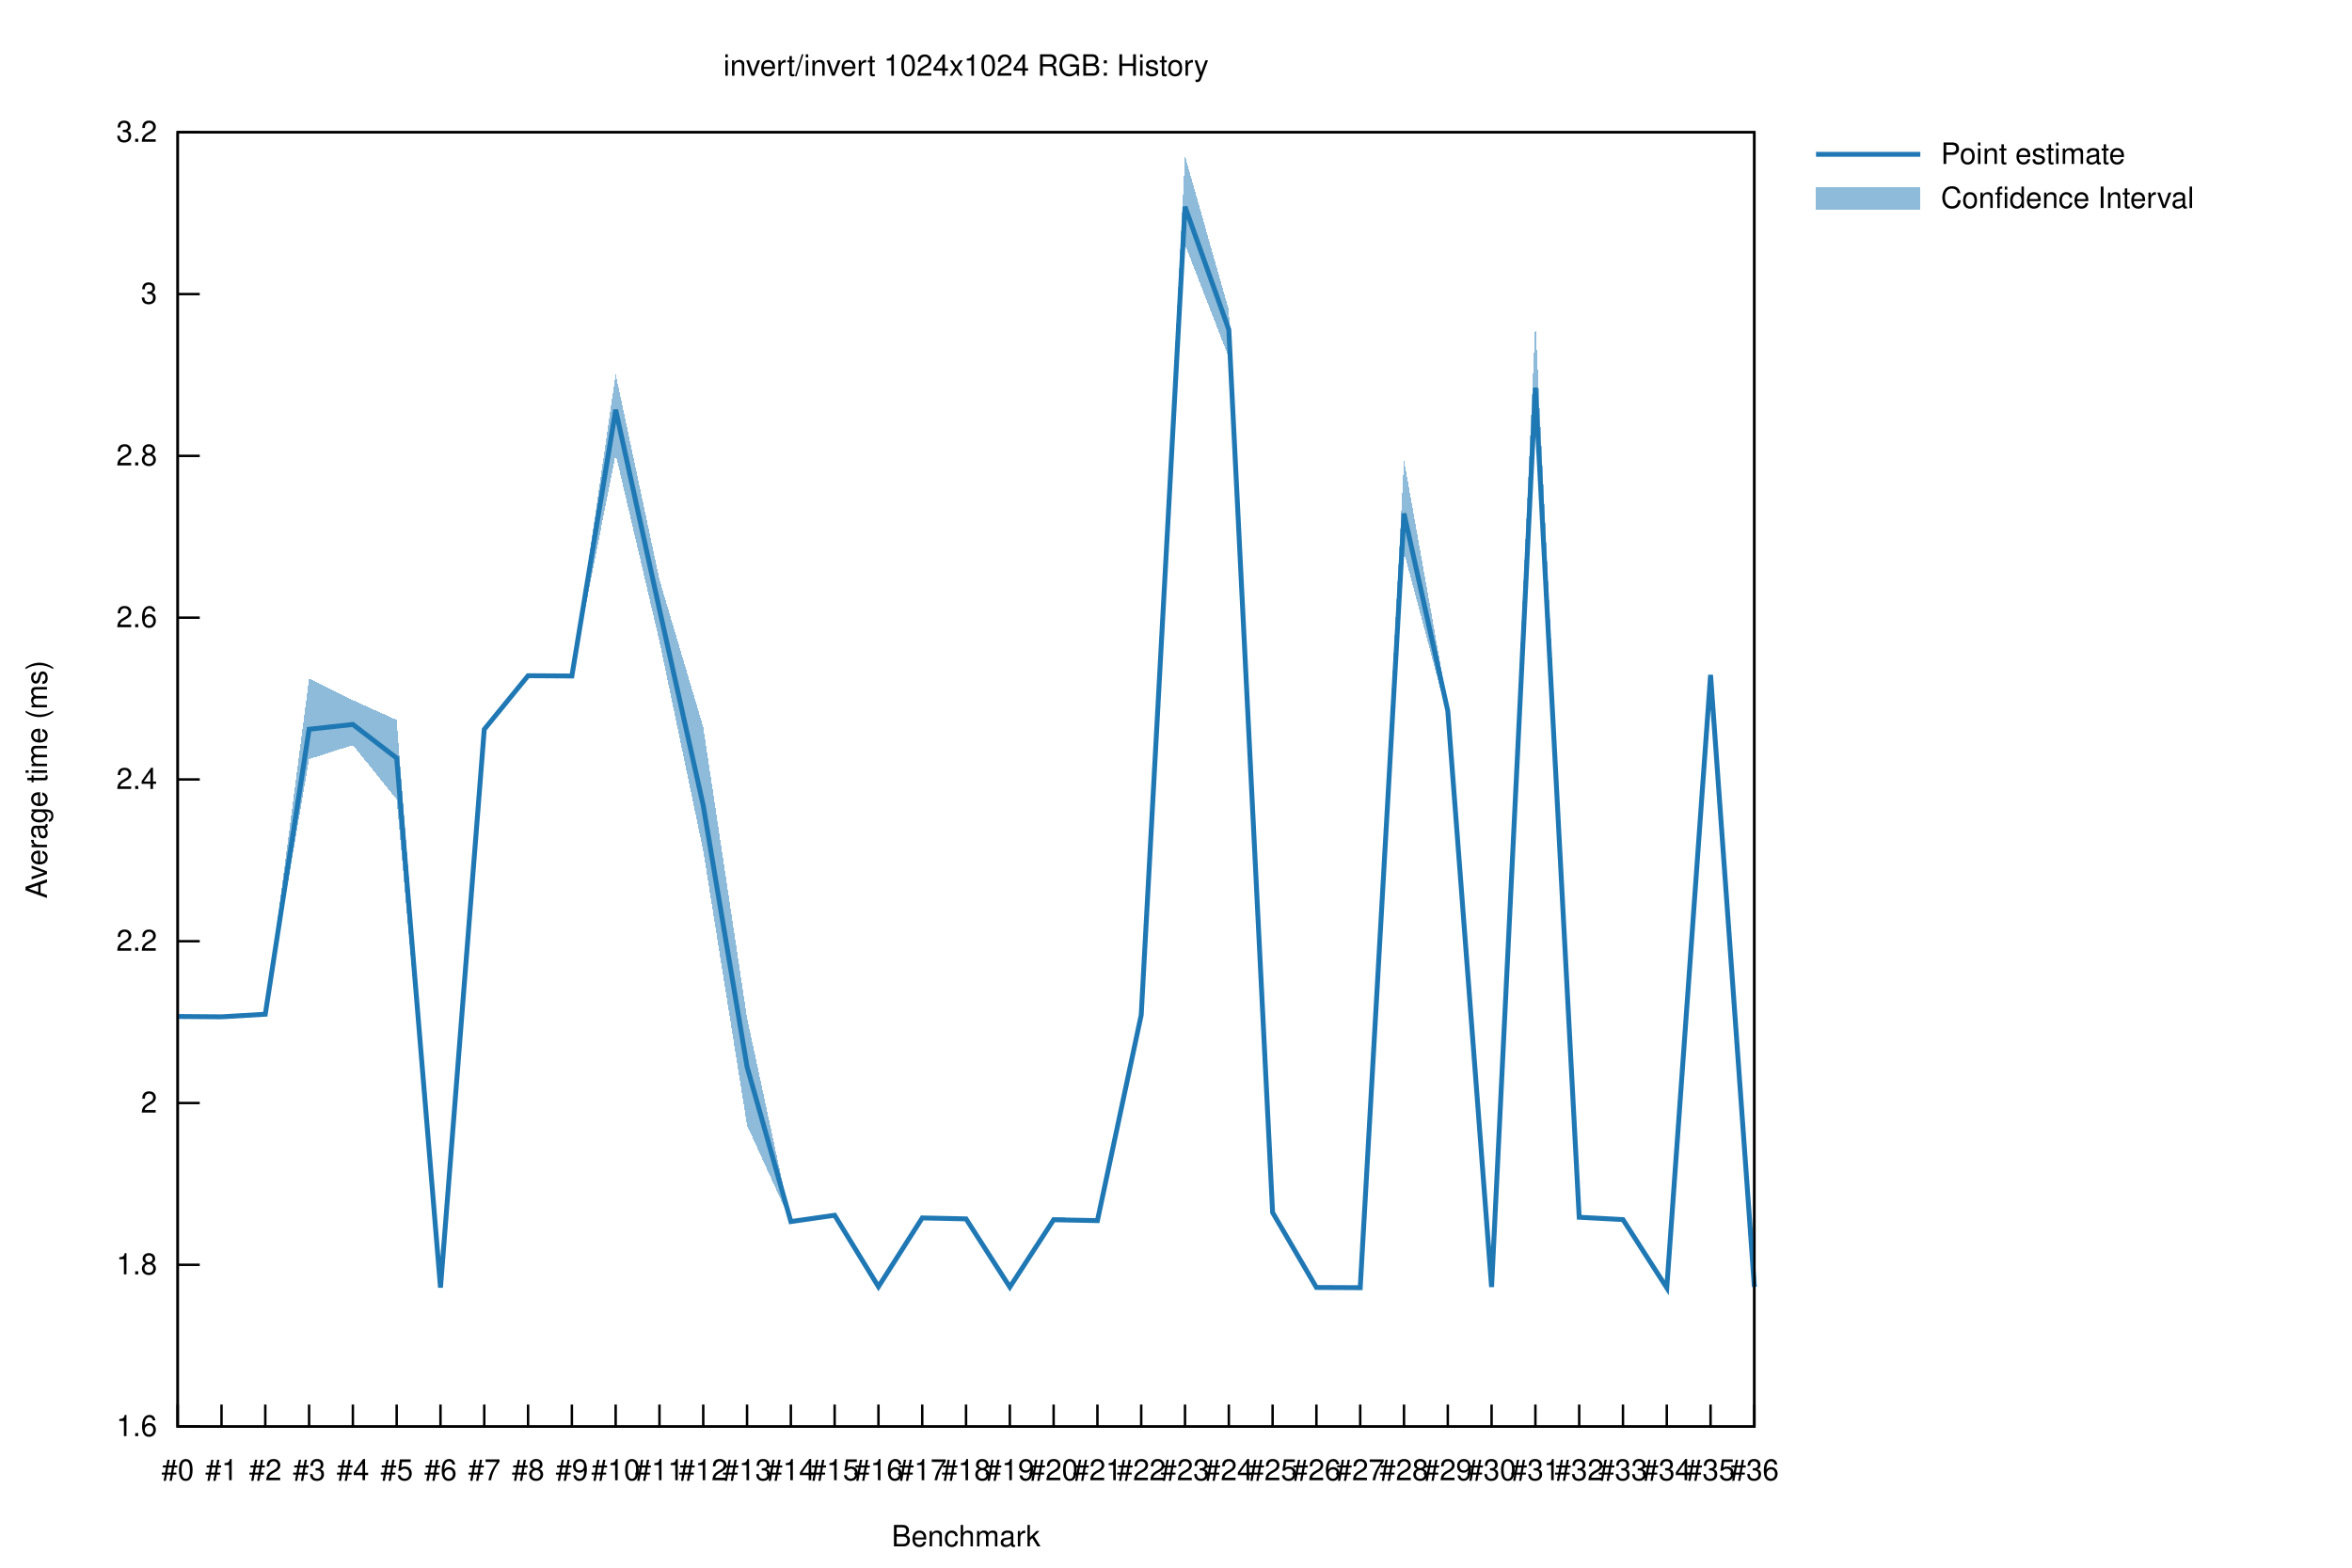
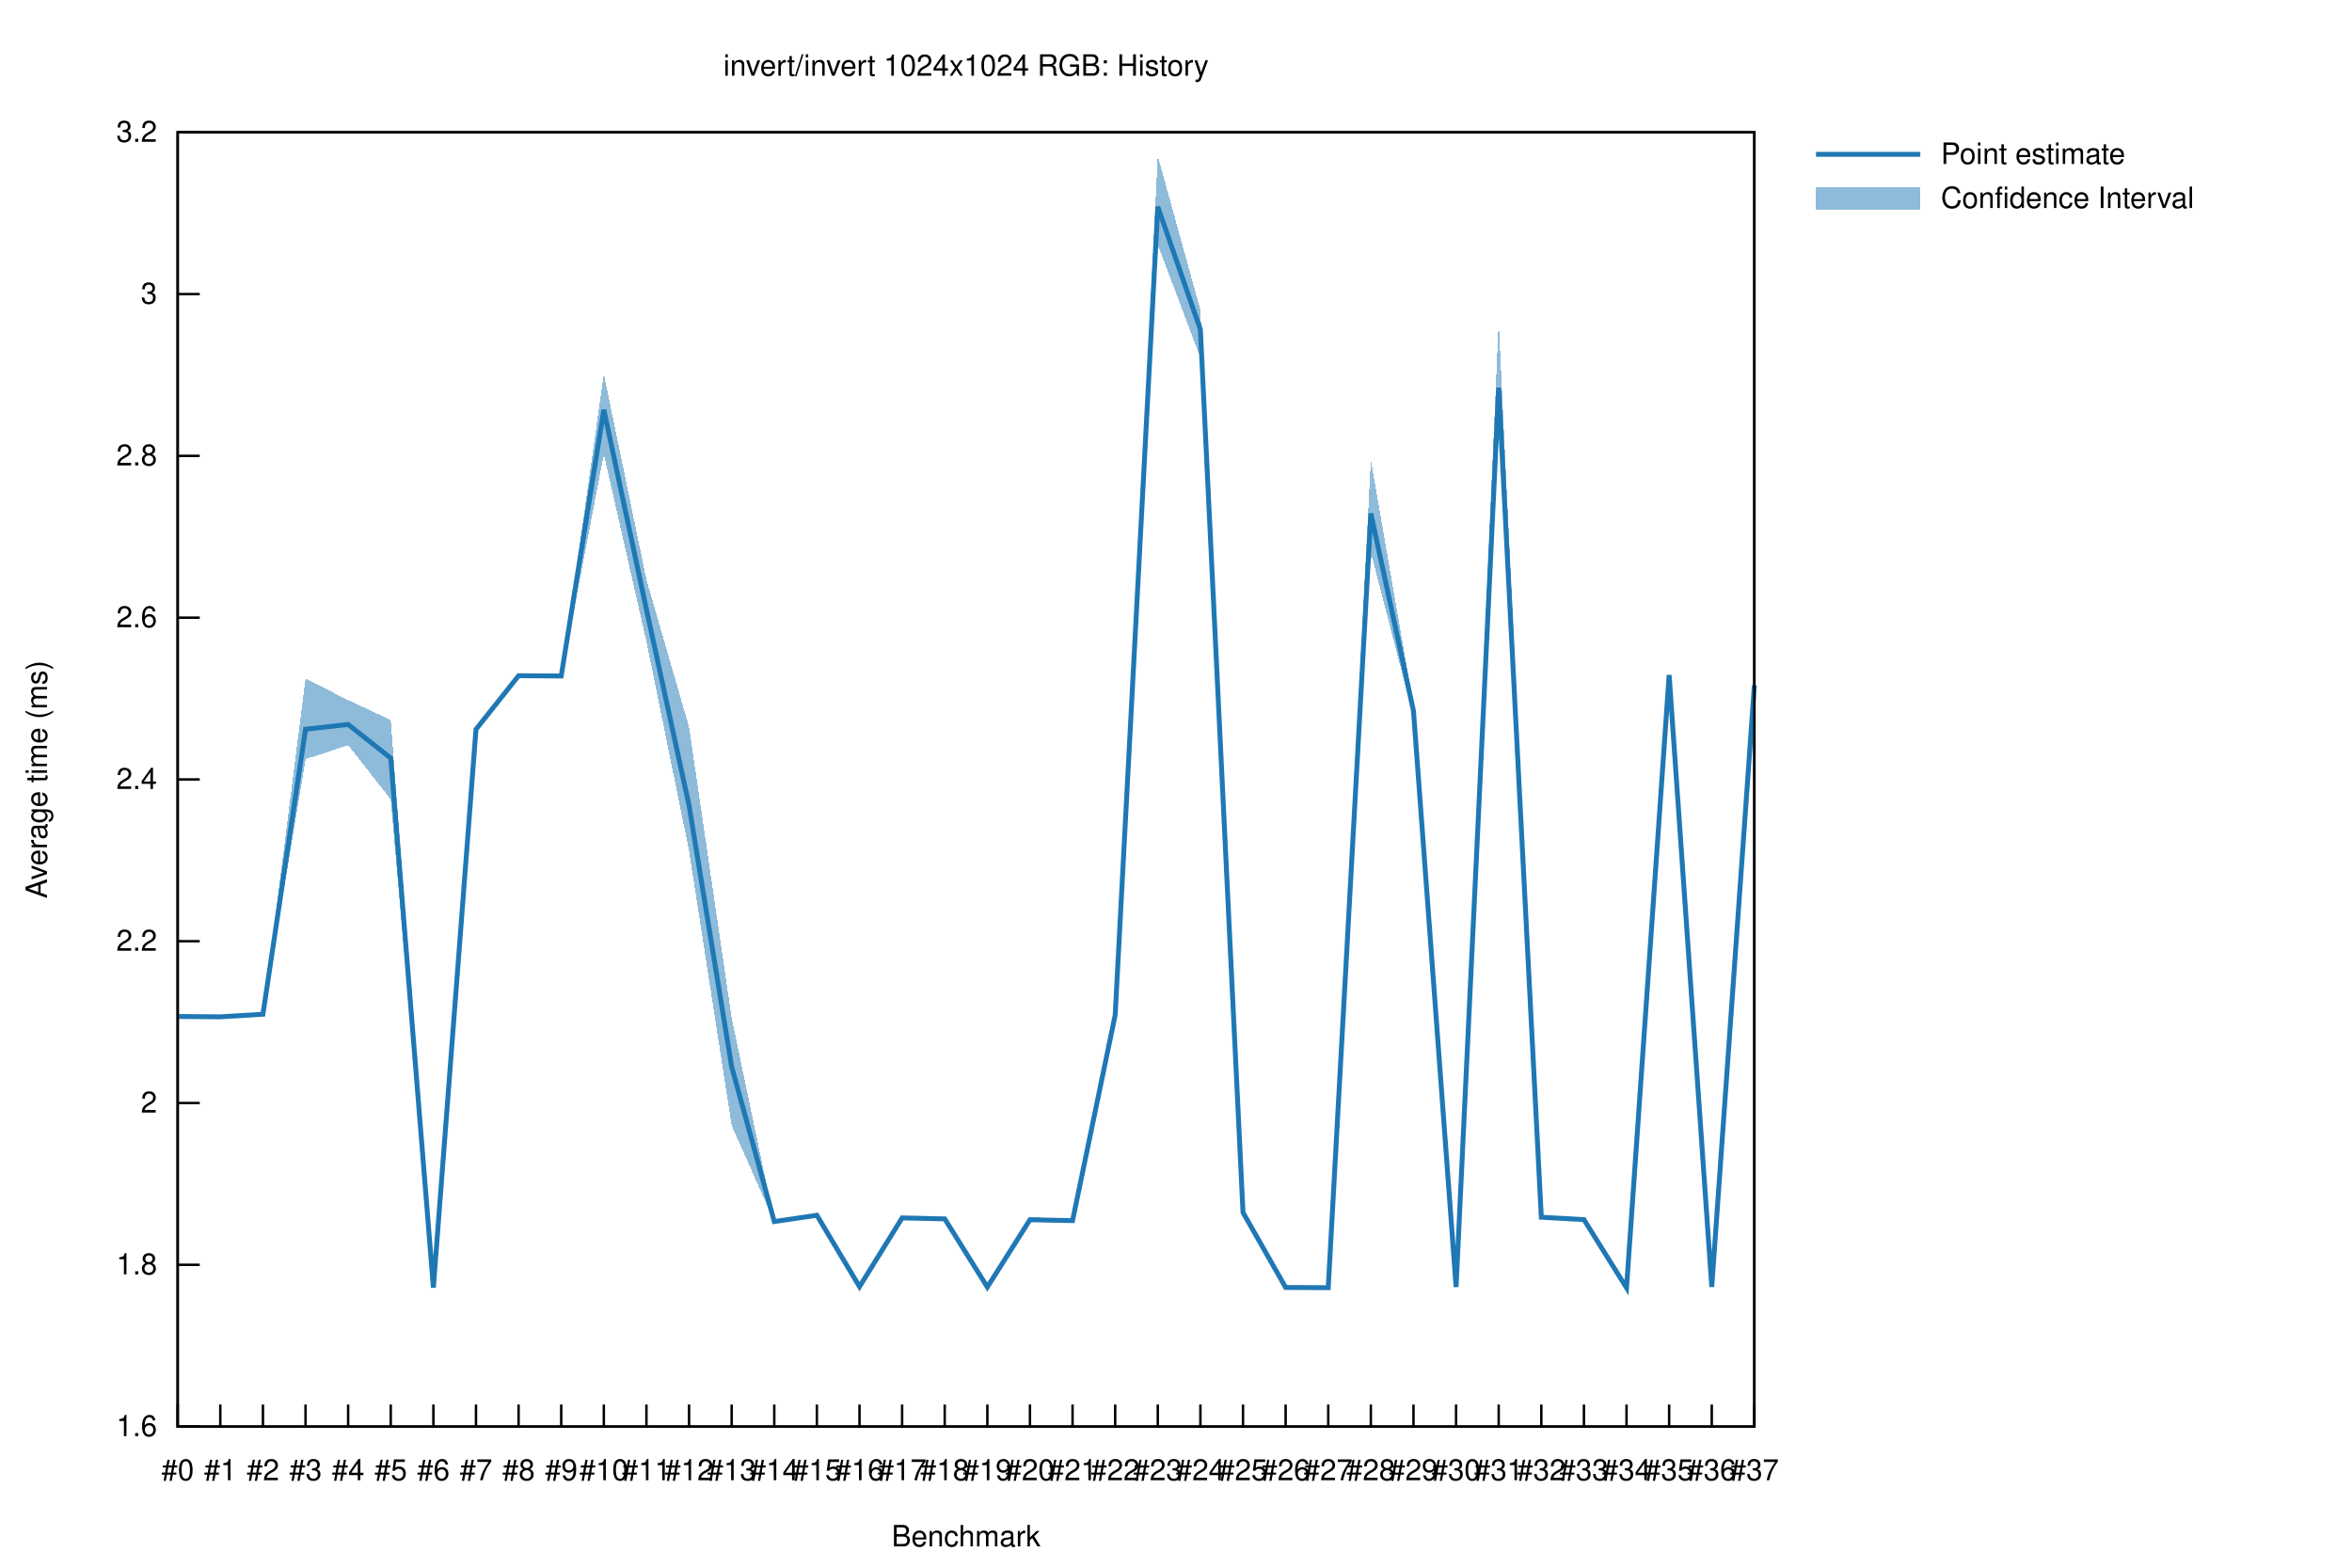
<svg xmlns="http://www.w3.org/2000/svg" xmlns:xlink="http://www.w3.org/1999/xlink" viewBox="0 0 960 640">
  <g id="gnuplot_canvas">
    <rect x="0" y="0" width="960" height="640" fill="none" />
    <defs>
      <circle id="gpDot" r="0.5" stroke-width="0.5" stroke="currentColor" />
      <path id="gpPt0" stroke-width="0.222" stroke="currentColor" d="M-1,0 h2 M0,-1 v2" />
      <path id="gpPt1" stroke-width="0.222" stroke="currentColor" d="M-1,-1 L1,1 M1,-1 L-1,1" />
      <path id="gpPt2" stroke-width="0.222" stroke="currentColor" d="M-1,0 L1,0 M0,-1 L0,1 M-1,-1 L1,1 M-1,1 L1,-1" />
      <rect id="gpPt3" stroke-width="0.222" stroke="currentColor" x="-1" y="-1" width="2" height="2" />
      <rect id="gpPt4" stroke-width="0.222" stroke="currentColor" fill="currentColor" x="-1" y="-1" width="2" height="2" />
      <circle id="gpPt5" stroke-width="0.222" stroke="currentColor" cx="0" cy="0" r="1" />
      <use xlink:href="#gpPt5" id="gpPt6" fill="currentColor" stroke="none" />
      <path id="gpPt7" stroke-width="0.222" stroke="currentColor" d="M0,-1.33 L-1.33,0.67 L1.33,0.67 z" />
      <use xlink:href="#gpPt7" id="gpPt8" fill="currentColor" stroke="none" />
      <use xlink:href="#gpPt7" id="gpPt9" stroke="currentColor" transform="rotate(180)" />
      <use xlink:href="#gpPt9" id="gpPt10" fill="currentColor" stroke="none" />
      <use xlink:href="#gpPt3" id="gpPt11" stroke="currentColor" transform="rotate(45)" />
      <use xlink:href="#gpPt11" id="gpPt12" fill="currentColor" stroke="none" />
      <path id="gpPt13" stroke-width="0.222" stroke="currentColor" d="M0,1.330 L1.265,0.411 L0.782,-1.067 L-0.782,-1.076 L-1.265,0.411 z" />
      <use xlink:href="#gpPt13" id="gpPt14" fill="currentColor" stroke="none" />
      <filter id="textbox" filterUnits="objectBoundingBox" x="0" y="0" height="1" width="1">
        <feFlood flood-color="white" flood-opacity="1" result="bgnd" />
        <feComposite in="SourceGraphic" in2="bgnd" operator="atop" />
      </filter>
      <filter id="greybox" filterUnits="objectBoundingBox" x="0" y="0" height="1" width="1">
        <feFlood flood-color="lightgrey" flood-opacity="1" result="grey" />
        <feComposite in="SourceGraphic" in2="grey" operator="atop" />
      </filter>
    </defs>
    <g fill="none" color="white" stroke="currentColor" stroke-width="1.00" stroke-linecap="butt" stroke-linejoin="miter">
</g>
    <g fill="none" color="black" stroke="currentColor" stroke-width="1.00" stroke-linecap="butt" stroke-linejoin="miter">
      <path stroke="black" d="M72.53,582.40 L81.53,582.40  " />
      <g transform="translate(64.14,586.30)" stroke="none" fill="black" font-family="Helvetica" font-size="12.00" text-anchor="end">
        <text>
          <tspan font-family="Helvetica"> 1.6</tspan>
        </text>
      </g>
    </g>
    <g fill="none" color="black" stroke="currentColor" stroke-width="1.00" stroke-linecap="butt" stroke-linejoin="miter">
      <path stroke="black" d="M72.53,516.35 L81.53,516.35  " />
      <g transform="translate(64.14,520.25)" stroke="none" fill="black" font-family="Helvetica" font-size="12.00" text-anchor="end">
        <text>
          <tspan font-family="Helvetica"> 1.8</tspan>
        </text>
      </g>
    </g>
    <g fill="none" color="black" stroke="currentColor" stroke-width="1.00" stroke-linecap="butt" stroke-linejoin="miter">
      <path stroke="black" d="M72.53,450.30 L81.53,450.30  " />
      <g transform="translate(64.14,454.20)" stroke="none" fill="black" font-family="Helvetica" font-size="12.00" text-anchor="end">
        <text>
          <tspan font-family="Helvetica"> 2</tspan>
        </text>
      </g>
    </g>
    <g fill="none" color="black" stroke="currentColor" stroke-width="1.00" stroke-linecap="butt" stroke-linejoin="miter">
      <path stroke="black" d="M72.53,384.25 L81.53,384.25  " />
      <g transform="translate(64.14,388.15)" stroke="none" fill="black" font-family="Helvetica" font-size="12.00" text-anchor="end">
        <text>
          <tspan font-family="Helvetica"> 2.2</tspan>
        </text>
      </g>
    </g>
    <g fill="none" color="black" stroke="currentColor" stroke-width="1.00" stroke-linecap="butt" stroke-linejoin="miter">
      <path stroke="black" d="M72.53,318.20 L81.53,318.20  " />
      <g transform="translate(64.14,322.10)" stroke="none" fill="black" font-family="Helvetica" font-size="12.00" text-anchor="end">
        <text>
          <tspan font-family="Helvetica"> 2.4</tspan>
        </text>
      </g>
    </g>
    <g fill="none" color="black" stroke="currentColor" stroke-width="1.00" stroke-linecap="butt" stroke-linejoin="miter">
      <path stroke="black" d="M72.53,252.16 L81.53,252.16  " />
      <g transform="translate(64.14,256.06)" stroke="none" fill="black" font-family="Helvetica" font-size="12.00" text-anchor="end">
        <text>
          <tspan font-family="Helvetica"> 2.6</tspan>
        </text>
      </g>
    </g>
    <g fill="none" color="black" stroke="currentColor" stroke-width="1.00" stroke-linecap="butt" stroke-linejoin="miter">
      <path stroke="black" d="M72.53,186.11 L81.53,186.11  " />
      <g transform="translate(64.14,190.01)" stroke="none" fill="black" font-family="Helvetica" font-size="12.00" text-anchor="end">
        <text>
          <tspan font-family="Helvetica"> 2.8</tspan>
        </text>
      </g>
    </g>
    <g fill="none" color="black" stroke="currentColor" stroke-width="1.00" stroke-linecap="butt" stroke-linejoin="miter">
      <path stroke="black" d="M72.53,120.06 L81.53,120.06  " />
      <g transform="translate(64.14,123.96)" stroke="none" fill="black" font-family="Helvetica" font-size="12.00" text-anchor="end">
        <text>
          <tspan font-family="Helvetica"> 3</tspan>
        </text>
      </g>
    </g>
    <g fill="none" color="black" stroke="currentColor" stroke-width="1.00" stroke-linecap="butt" stroke-linejoin="miter">
      <path stroke="black" d="M72.53,54.01 L81.53,54.01  " />
      <g transform="translate(64.14,57.91)" stroke="none" fill="black" font-family="Helvetica" font-size="12.00" text-anchor="end">
        <text>
          <tspan font-family="Helvetica"> 3.2</tspan>
        </text>
      </g>
    </g>
    <g fill="none" color="black" stroke="currentColor" stroke-width="1.00" stroke-linecap="butt" stroke-linejoin="miter">
      <path stroke="black" d="M72.53,582.40 L72.53,573.40  " />
      <g transform="translate(72.53,604.30)" stroke="none" fill="black" font-family="Helvetica" font-size="12.00" text-anchor="middle">
        <text>
          <tspan font-family="Helvetica">#0</tspan>
        </text>
      </g>
    </g>
    <g fill="none" color="black" stroke="currentColor" stroke-width="1.00" stroke-linecap="butt" stroke-linejoin="miter">
-       <path stroke="black" d="M90.41,582.40 L90.41,573.40  " />
-       <g transform="translate(90.41,604.30)" stroke="none" fill="black" font-family="Helvetica" font-size="12.00" text-anchor="middle">
+       <path stroke="black" d="M89.92,582.40 L89.92,573.40  " />
+       <g transform="translate(89.92,604.30)" stroke="none" fill="black" font-family="Helvetica" font-size="12.00" text-anchor="middle">
        <text>
          <tspan font-family="Helvetica">#1</tspan>
        </text>
      </g>
    </g>
    <g fill="none" color="black" stroke="currentColor" stroke-width="1.00" stroke-linecap="butt" stroke-linejoin="miter">
-       <path stroke="black" d="M108.28,582.40 L108.28,573.40  " />
-       <g transform="translate(108.28,604.30)" stroke="none" fill="black" font-family="Helvetica" font-size="12.00" text-anchor="middle">
+       <path stroke="black" d="M107.32,582.40 L107.32,573.40  " />
+       <g transform="translate(107.32,604.30)" stroke="none" fill="black" font-family="Helvetica" font-size="12.00" text-anchor="middle">
        <text>
          <tspan font-family="Helvetica">#2</tspan>
        </text>
      </g>
    </g>
    <g fill="none" color="black" stroke="currentColor" stroke-width="1.00" stroke-linecap="butt" stroke-linejoin="miter">
-       <path stroke="black" d="M126.16,582.40 L126.16,573.40  " />
-       <g transform="translate(126.16,604.30)" stroke="none" fill="black" font-family="Helvetica" font-size="12.00" text-anchor="middle">
+       <path stroke="black" d="M124.71,582.40 L124.71,573.40  " />
+       <g transform="translate(124.71,604.30)" stroke="none" fill="black" font-family="Helvetica" font-size="12.00" text-anchor="middle">
        <text>
          <tspan font-family="Helvetica">#3</tspan>
        </text>
      </g>
    </g>
    <g fill="none" color="black" stroke="currentColor" stroke-width="1.00" stroke-linecap="butt" stroke-linejoin="miter">
-       <path stroke="black" d="M144.03,582.40 L144.03,573.40  " />
-       <g transform="translate(144.03,604.30)" stroke="none" fill="black" font-family="Helvetica" font-size="12.00" text-anchor="middle">
+       <path stroke="black" d="M142.10,582.40 L142.10,573.40  " />
+       <g transform="translate(142.10,604.30)" stroke="none" fill="black" font-family="Helvetica" font-size="12.00" text-anchor="middle">
        <text>
          <tspan font-family="Helvetica">#4</tspan>
        </text>
      </g>
    </g>
    <g fill="none" color="black" stroke="currentColor" stroke-width="1.00" stroke-linecap="butt" stroke-linejoin="miter">
-       <path stroke="black" d="M161.91,582.40 L161.91,573.40  " />
-       <g transform="translate(161.91,604.30)" stroke="none" fill="black" font-family="Helvetica" font-size="12.00" text-anchor="middle">
+       <path stroke="black" d="M159.49,582.40 L159.49,573.40  " />
+       <g transform="translate(159.49,604.30)" stroke="none" fill="black" font-family="Helvetica" font-size="12.00" text-anchor="middle">
        <text>
          <tspan font-family="Helvetica">#5</tspan>
        </text>
      </g>
    </g>
    <g fill="none" color="black" stroke="currentColor" stroke-width="1.00" stroke-linecap="butt" stroke-linejoin="miter">
-       <path stroke="black" d="M179.79,582.40 L179.79,573.40  " />
-       <g transform="translate(179.79,604.30)" stroke="none" fill="black" font-family="Helvetica" font-size="12.00" text-anchor="middle">
+       <path stroke="black" d="M176.89,582.40 L176.89,573.40  " />
+       <g transform="translate(176.89,604.30)" stroke="none" fill="black" font-family="Helvetica" font-size="12.00" text-anchor="middle">
        <text>
          <tspan font-family="Helvetica">#6</tspan>
        </text>
      </g>
    </g>
    <g fill="none" color="black" stroke="currentColor" stroke-width="1.00" stroke-linecap="butt" stroke-linejoin="miter">
-       <path stroke="black" d="M197.66,582.40 L197.66,573.40  " />
-       <g transform="translate(197.66,604.30)" stroke="none" fill="black" font-family="Helvetica" font-size="12.00" text-anchor="middle">
+       <path stroke="black" d="M194.28,582.40 L194.28,573.40  " />
+       <g transform="translate(194.28,604.30)" stroke="none" fill="black" font-family="Helvetica" font-size="12.00" text-anchor="middle">
        <text>
          <tspan font-family="Helvetica">#7</tspan>
        </text>
      </g>
    </g>
    <g fill="none" color="black" stroke="currentColor" stroke-width="1.00" stroke-linecap="butt" stroke-linejoin="miter">
-       <path stroke="black" d="M215.54,582.40 L215.54,573.40  " />
-       <g transform="translate(215.54,604.30)" stroke="none" fill="black" font-family="Helvetica" font-size="12.00" text-anchor="middle">
+       <path stroke="black" d="M211.67,582.40 L211.67,573.40  " />
+       <g transform="translate(211.67,604.30)" stroke="none" fill="black" font-family="Helvetica" font-size="12.00" text-anchor="middle">
        <text>
          <tspan font-family="Helvetica">#8</tspan>
        </text>
      </g>
    </g>
    <g fill="none" color="black" stroke="currentColor" stroke-width="1.00" stroke-linecap="butt" stroke-linejoin="miter">
-       <path stroke="black" d="M233.42,582.40 L233.42,573.40  " />
-       <g transform="translate(233.42,604.30)" stroke="none" fill="black" font-family="Helvetica" font-size="12.00" text-anchor="middle">
+       <path stroke="black" d="M229.07,582.40 L229.07,573.40  " />
+       <g transform="translate(229.07,604.30)" stroke="none" fill="black" font-family="Helvetica" font-size="12.00" text-anchor="middle">
        <text>
          <tspan font-family="Helvetica">#9</tspan>
        </text>
      </g>
    </g>
    <g fill="none" color="black" stroke="currentColor" stroke-width="1.00" stroke-linecap="butt" stroke-linejoin="miter">
-       <path stroke="black" d="M251.29,582.40 L251.29,573.40  " />
-       <g transform="translate(251.29,604.30)" stroke="none" fill="black" font-family="Helvetica" font-size="12.00" text-anchor="middle">
+       <path stroke="black" d="M246.46,582.40 L246.46,573.40  " />
+       <g transform="translate(246.46,604.30)" stroke="none" fill="black" font-family="Helvetica" font-size="12.00" text-anchor="middle">
        <text>
          <tspan font-family="Helvetica">#10</tspan>
        </text>
      </g>
    </g>
    <g fill="none" color="black" stroke="currentColor" stroke-width="1.00" stroke-linecap="butt" stroke-linejoin="miter">
-       <path stroke="black" d="M269.17,582.40 L269.17,573.40  " />
-       <g transform="translate(269.17,604.30)" stroke="none" fill="black" font-family="Helvetica" font-size="12.00" text-anchor="middle">
+       <path stroke="black" d="M263.85,582.40 L263.85,573.40  " />
+       <g transform="translate(263.85,604.30)" stroke="none" fill="black" font-family="Helvetica" font-size="12.00" text-anchor="middle">
        <text>
          <tspan font-family="Helvetica">#11</tspan>
        </text>
      </g>
    </g>
    <g fill="none" color="black" stroke="currentColor" stroke-width="1.00" stroke-linecap="butt" stroke-linejoin="miter">
-       <path stroke="black" d="M287.04,582.40 L287.04,573.40  " />
-       <g transform="translate(287.04,604.30)" stroke="none" fill="black" font-family="Helvetica" font-size="12.00" text-anchor="middle">
+       <path stroke="black" d="M281.25,582.40 L281.25,573.40  " />
+       <g transform="translate(281.25,604.30)" stroke="none" fill="black" font-family="Helvetica" font-size="12.00" text-anchor="middle">
        <text>
          <tspan font-family="Helvetica">#12</tspan>
        </text>
      </g>
    </g>
    <g fill="none" color="black" stroke="currentColor" stroke-width="1.00" stroke-linecap="butt" stroke-linejoin="miter">
-       <path stroke="black" d="M304.92,582.40 L304.92,573.40  " />
-       <g transform="translate(304.92,604.30)" stroke="none" fill="black" font-family="Helvetica" font-size="12.00" text-anchor="middle">
+       <path stroke="black" d="M298.64,582.40 L298.64,573.40  " />
+       <g transform="translate(298.64,604.30)" stroke="none" fill="black" font-family="Helvetica" font-size="12.00" text-anchor="middle">
        <text>
          <tspan font-family="Helvetica">#13</tspan>
        </text>
      </g>
    </g>
    <g fill="none" color="black" stroke="currentColor" stroke-width="1.00" stroke-linecap="butt" stroke-linejoin="miter">
-       <path stroke="black" d="M322.80,582.40 L322.80,573.40  " />
-       <g transform="translate(322.80,604.30)" stroke="none" fill="black" font-family="Helvetica" font-size="12.00" text-anchor="middle">
+       <path stroke="black" d="M316.03,582.40 L316.03,573.40  " />
+       <g transform="translate(316.03,604.30)" stroke="none" fill="black" font-family="Helvetica" font-size="12.00" text-anchor="middle">
        <text>
          <tspan font-family="Helvetica">#14</tspan>
        </text>
      </g>
    </g>
    <g fill="none" color="black" stroke="currentColor" stroke-width="1.00" stroke-linecap="butt" stroke-linejoin="miter">
-       <path stroke="black" d="M340.67,582.40 L340.67,573.40  " />
-       <g transform="translate(340.67,604.30)" stroke="none" fill="black" font-family="Helvetica" font-size="12.00" text-anchor="middle">
+       <path stroke="black" d="M333.42,582.40 L333.42,573.40  " />
+       <g transform="translate(333.42,604.30)" stroke="none" fill="black" font-family="Helvetica" font-size="12.00" text-anchor="middle">
        <text>
          <tspan font-family="Helvetica">#15</tspan>
        </text>
      </g>
    </g>
    <g fill="none" color="black" stroke="currentColor" stroke-width="1.00" stroke-linecap="butt" stroke-linejoin="miter">
-       <path stroke="black" d="M358.55,582.40 L358.55,573.40  " />
-       <g transform="translate(358.55,604.30)" stroke="none" fill="black" font-family="Helvetica" font-size="12.00" text-anchor="middle">
+       <path stroke="black" d="M350.82,582.40 L350.82,573.40  " />
+       <g transform="translate(350.82,604.30)" stroke="none" fill="black" font-family="Helvetica" font-size="12.00" text-anchor="middle">
        <text>
          <tspan font-family="Helvetica">#16</tspan>
        </text>
      </g>
    </g>
    <g fill="none" color="black" stroke="currentColor" stroke-width="1.00" stroke-linecap="butt" stroke-linejoin="miter">
-       <path stroke="black" d="M376.42,582.40 L376.42,573.40  " />
-       <g transform="translate(376.42,604.30)" stroke="none" fill="black" font-family="Helvetica" font-size="12.00" text-anchor="middle">
+       <path stroke="black" d="M368.21,582.40 L368.21,573.40  " />
+       <g transform="translate(368.21,604.30)" stroke="none" fill="black" font-family="Helvetica" font-size="12.00" text-anchor="middle">
        <text>
          <tspan font-family="Helvetica">#17</tspan>
        </text>
      </g>
    </g>
    <g fill="none" color="black" stroke="currentColor" stroke-width="1.00" stroke-linecap="butt" stroke-linejoin="miter">
-       <path stroke="black" d="M394.30,582.40 L394.30,573.40  " />
-       <g transform="translate(394.30,604.30)" stroke="none" fill="black" font-family="Helvetica" font-size="12.00" text-anchor="middle">
+       <path stroke="black" d="M385.60,582.40 L385.60,573.40  " />
+       <g transform="translate(385.60,604.30)" stroke="none" fill="black" font-family="Helvetica" font-size="12.00" text-anchor="middle">
        <text>
          <tspan font-family="Helvetica">#18</tspan>
        </text>
      </g>
    </g>
    <g fill="none" color="black" stroke="currentColor" stroke-width="1.00" stroke-linecap="butt" stroke-linejoin="miter">
-       <path stroke="black" d="M412.18,582.40 L412.18,573.40  " />
-       <g transform="translate(412.18,604.30)" stroke="none" fill="black" font-family="Helvetica" font-size="12.00" text-anchor="middle">
+       <path stroke="black" d="M403.00,582.40 L403.00,573.40  " />
+       <g transform="translate(403.00,604.30)" stroke="none" fill="black" font-family="Helvetica" font-size="12.00" text-anchor="middle">
        <text>
          <tspan font-family="Helvetica">#19</tspan>
        </text>
      </g>
    </g>
    <g fill="none" color="black" stroke="currentColor" stroke-width="1.00" stroke-linecap="butt" stroke-linejoin="miter">
-       <path stroke="black" d="M430.05,582.40 L430.05,573.40  " />
-       <g transform="translate(430.05,604.30)" stroke="none" fill="black" font-family="Helvetica" font-size="12.00" text-anchor="middle">
+       <path stroke="black" d="M420.39,582.40 L420.39,573.40  " />
+       <g transform="translate(420.39,604.30)" stroke="none" fill="black" font-family="Helvetica" font-size="12.00" text-anchor="middle">
        <text>
          <tspan font-family="Helvetica">#20</tspan>
        </text>
      </g>
    </g>
    <g fill="none" color="black" stroke="currentColor" stroke-width="1.00" stroke-linecap="butt" stroke-linejoin="miter">
-       <path stroke="black" d="M447.93,582.40 L447.93,573.40  " />
-       <g transform="translate(447.93,604.30)" stroke="none" fill="black" font-family="Helvetica" font-size="12.00" text-anchor="middle">
+       <path stroke="black" d="M437.78,582.40 L437.78,573.40  " />
+       <g transform="translate(437.78,604.30)" stroke="none" fill="black" font-family="Helvetica" font-size="12.00" text-anchor="middle">
        <text>
          <tspan font-family="Helvetica">#21</tspan>
        </text>
      </g>
    </g>
    <g fill="none" color="black" stroke="currentColor" stroke-width="1.00" stroke-linecap="butt" stroke-linejoin="miter">
-       <path stroke="black" d="M465.80,582.40 L465.80,573.40  " />
-       <g transform="translate(465.80,604.30)" stroke="none" fill="black" font-family="Helvetica" font-size="12.00" text-anchor="middle">
+       <path stroke="black" d="M455.18,582.40 L455.18,573.40  " />
+       <g transform="translate(455.18,604.30)" stroke="none" fill="black" font-family="Helvetica" font-size="12.00" text-anchor="middle">
        <text>
          <tspan font-family="Helvetica">#22</tspan>
        </text>
      </g>
    </g>
    <g fill="none" color="black" stroke="currentColor" stroke-width="1.00" stroke-linecap="butt" stroke-linejoin="miter">
-       <path stroke="black" d="M483.68,582.40 L483.68,573.40  " />
-       <g transform="translate(483.68,604.30)" stroke="none" fill="black" font-family="Helvetica" font-size="12.00" text-anchor="middle">
+       <path stroke="black" d="M472.57,582.40 L472.57,573.40  " />
+       <g transform="translate(472.57,604.30)" stroke="none" fill="black" font-family="Helvetica" font-size="12.00" text-anchor="middle">
        <text>
          <tspan font-family="Helvetica">#23</tspan>
        </text>
      </g>
    </g>
    <g fill="none" color="black" stroke="currentColor" stroke-width="1.00" stroke-linecap="butt" stroke-linejoin="miter">
-       <path stroke="black" d="M501.56,582.40 L501.56,573.40  " />
-       <g transform="translate(501.56,604.30)" stroke="none" fill="black" font-family="Helvetica" font-size="12.00" text-anchor="middle">
+       <path stroke="black" d="M489.96,582.40 L489.96,573.40  " />
+       <g transform="translate(489.96,604.30)" stroke="none" fill="black" font-family="Helvetica" font-size="12.00" text-anchor="middle">
        <text>
          <tspan font-family="Helvetica">#24</tspan>
        </text>
      </g>
    </g>
    <g fill="none" color="black" stroke="currentColor" stroke-width="1.00" stroke-linecap="butt" stroke-linejoin="miter">
-       <path stroke="black" d="M519.43,582.40 L519.43,573.40  " />
-       <g transform="translate(519.43,604.30)" stroke="none" fill="black" font-family="Helvetica" font-size="12.00" text-anchor="middle">
+       <path stroke="black" d="M507.35,582.40 L507.35,573.40  " />
+       <g transform="translate(507.35,604.30)" stroke="none" fill="black" font-family="Helvetica" font-size="12.00" text-anchor="middle">
        <text>
          <tspan font-family="Helvetica">#25</tspan>
        </text>
      </g>
    </g>
    <g fill="none" color="black" stroke="currentColor" stroke-width="1.00" stroke-linecap="butt" stroke-linejoin="miter">
-       <path stroke="black" d="M537.31,582.40 L537.31,573.40  " />
-       <g transform="translate(537.31,604.30)" stroke="none" fill="black" font-family="Helvetica" font-size="12.00" text-anchor="middle">
+       <path stroke="black" d="M524.75,582.40 L524.75,573.40  " />
+       <g transform="translate(524.75,604.30)" stroke="none" fill="black" font-family="Helvetica" font-size="12.00" text-anchor="middle">
        <text>
          <tspan font-family="Helvetica">#26</tspan>
        </text>
      </g>
    </g>
    <g fill="none" color="black" stroke="currentColor" stroke-width="1.00" stroke-linecap="butt" stroke-linejoin="miter">
-       <path stroke="black" d="M555.19,582.40 L555.19,573.40  " />
-       <g transform="translate(555.19,604.30)" stroke="none" fill="black" font-family="Helvetica" font-size="12.00" text-anchor="middle">
+       <path stroke="black" d="M542.14,582.40 L542.14,573.40  " />
+       <g transform="translate(542.14,604.30)" stroke="none" fill="black" font-family="Helvetica" font-size="12.00" text-anchor="middle">
        <text>
          <tspan font-family="Helvetica">#27</tspan>
        </text>
      </g>
    </g>
    <g fill="none" color="black" stroke="currentColor" stroke-width="1.00" stroke-linecap="butt" stroke-linejoin="miter">
-       <path stroke="black" d="M573.06,582.40 L573.06,573.40  " />
-       <g transform="translate(573.06,604.30)" stroke="none" fill="black" font-family="Helvetica" font-size="12.00" text-anchor="middle">
+       <path stroke="black" d="M559.53,582.40 L559.53,573.40  " />
+       <g transform="translate(559.53,604.30)" stroke="none" fill="black" font-family="Helvetica" font-size="12.00" text-anchor="middle">
        <text>
          <tspan font-family="Helvetica">#28</tspan>
        </text>
      </g>
    </g>
    <g fill="none" color="black" stroke="currentColor" stroke-width="1.00" stroke-linecap="butt" stroke-linejoin="miter">
-       <path stroke="black" d="M590.94,582.40 L590.94,573.40  " />
-       <g transform="translate(590.94,604.30)" stroke="none" fill="black" font-family="Helvetica" font-size="12.00" text-anchor="middle">
+       <path stroke="black" d="M576.93,582.40 L576.93,573.40  " />
+       <g transform="translate(576.93,604.30)" stroke="none" fill="black" font-family="Helvetica" font-size="12.00" text-anchor="middle">
        <text>
          <tspan font-family="Helvetica">#29</tspan>
        </text>
      </g>
    </g>
    <g fill="none" color="black" stroke="currentColor" stroke-width="1.00" stroke-linecap="butt" stroke-linejoin="miter">
-       <path stroke="black" d="M608.81,582.40 L608.81,573.40  " />
-       <g transform="translate(608.81,604.30)" stroke="none" fill="black" font-family="Helvetica" font-size="12.00" text-anchor="middle">
+       <path stroke="black" d="M594.32,582.40 L594.32,573.40  " />
+       <g transform="translate(594.32,604.30)" stroke="none" fill="black" font-family="Helvetica" font-size="12.00" text-anchor="middle">
        <text>
          <tspan font-family="Helvetica">#30</tspan>
        </text>
      </g>
    </g>
    <g fill="none" color="black" stroke="currentColor" stroke-width="1.00" stroke-linecap="butt" stroke-linejoin="miter">
-       <path stroke="black" d="M626.69,582.40 L626.69,573.40  " />
-       <g transform="translate(626.69,604.30)" stroke="none" fill="black" font-family="Helvetica" font-size="12.00" text-anchor="middle">
+       <path stroke="black" d="M611.71,582.40 L611.71,573.40  " />
+       <g transform="translate(611.71,604.30)" stroke="none" fill="black" font-family="Helvetica" font-size="12.00" text-anchor="middle">
        <text>
          <tspan font-family="Helvetica">#31</tspan>
        </text>
      </g>
    </g>
    <g fill="none" color="black" stroke="currentColor" stroke-width="1.00" stroke-linecap="butt" stroke-linejoin="miter">
-       <path stroke="black" d="M644.57,582.40 L644.57,573.40  " />
-       <g transform="translate(644.57,604.30)" stroke="none" fill="black" font-family="Helvetica" font-size="12.00" text-anchor="middle">
+       <path stroke="black" d="M629.11,582.40 L629.11,573.40  " />
+       <g transform="translate(629.11,604.30)" stroke="none" fill="black" font-family="Helvetica" font-size="12.00" text-anchor="middle">
        <text>
          <tspan font-family="Helvetica">#32</tspan>
        </text>
      </g>
    </g>
    <g fill="none" color="black" stroke="currentColor" stroke-width="1.00" stroke-linecap="butt" stroke-linejoin="miter">
-       <path stroke="black" d="M662.44,582.40 L662.44,573.40  " />
-       <g transform="translate(662.44,604.30)" stroke="none" fill="black" font-family="Helvetica" font-size="12.00" text-anchor="middle">
+       <path stroke="black" d="M646.50,582.40 L646.50,573.40  " />
+       <g transform="translate(646.50,604.30)" stroke="none" fill="black" font-family="Helvetica" font-size="12.00" text-anchor="middle">
        <text>
          <tspan font-family="Helvetica">#33</tspan>
        </text>
      </g>
    </g>
    <g fill="none" color="black" stroke="currentColor" stroke-width="1.00" stroke-linecap="butt" stroke-linejoin="miter">
-       <path stroke="black" d="M680.32,582.40 L680.32,573.40  " />
-       <g transform="translate(680.32,604.30)" stroke="none" fill="black" font-family="Helvetica" font-size="12.00" text-anchor="middle">
+       <path stroke="black" d="M663.89,582.40 L663.89,573.40  " />
+       <g transform="translate(663.89,604.30)" stroke="none" fill="black" font-family="Helvetica" font-size="12.00" text-anchor="middle">
        <text>
          <tspan font-family="Helvetica">#34</tspan>
        </text>
      </g>
    </g>
    <g fill="none" color="black" stroke="currentColor" stroke-width="1.00" stroke-linecap="butt" stroke-linejoin="miter">
-       <path stroke="black" d="M698.19,582.40 L698.19,573.40  " />
-       <g transform="translate(698.19,604.30)" stroke="none" fill="black" font-family="Helvetica" font-size="12.00" text-anchor="middle">
+       <path stroke="black" d="M681.28,582.40 L681.28,573.40  " />
+       <g transform="translate(681.28,604.30)" stroke="none" fill="black" font-family="Helvetica" font-size="12.00" text-anchor="middle">
        <text>
          <tspan font-family="Helvetica">#35</tspan>
+         </text>
+       </g>
+     </g>
+     <g fill="none" color="black" stroke="currentColor" stroke-width="1.00" stroke-linecap="butt" stroke-linejoin="miter">
+       <path stroke="black" d="M698.68,582.40 L698.68,573.40  " />
+       <g transform="translate(698.68,604.30)" stroke="none" fill="black" font-family="Helvetica" font-size="12.00" text-anchor="middle">
+         <text>
+           <tspan font-family="Helvetica">#36</tspan>
        </text>
      </g>
    </g>
    <g fill="none" color="black" stroke="currentColor" stroke-width="1.00" stroke-linecap="butt" stroke-linejoin="miter">
      <path stroke="black" d="M716.07,582.40 L716.07,573.40  " />
      <g transform="translate(716.07,604.30)" stroke="none" fill="black" font-family="Helvetica" font-size="12.00" text-anchor="middle">
        <text>
-           <tspan font-family="Helvetica">#36</tspan>
+           <tspan font-family="Helvetica">#37</tspan>
        </text>
      </g>
    </g>
    <g fill="none" color="black" stroke="currentColor" stroke-width="1.00" stroke-linecap="butt" stroke-linejoin="miter">
</g>
    <g fill="none" color="black" stroke="currentColor" stroke-width="1.00" stroke-linecap="butt" stroke-linejoin="miter">
      <path stroke="black" d="M72.53,54.01 L72.53,582.40 L716.07,582.40 L716.07,54.01 L72.53,54.01 Z  " />
    </g>
    <g fill="none" color="black" stroke="currentColor" stroke-width="1.00" stroke-linecap="butt" stroke-linejoin="miter">
      <g transform="translate(19.18,318.21) rotate(270)" stroke="none" fill="black" font-family="Helvetica" font-size="12.00" text-anchor="middle">
        <text>
          <tspan font-family="Helvetica">Average time (ms)</tspan>
        </text>
      </g>
    </g>
    <g fill="none" color="black" stroke="currentColor" stroke-width="1.00" stroke-linecap="butt" stroke-linejoin="miter">
      <g transform="translate(394.30,631.30)" stroke="none" fill="black" font-family="Helvetica" font-size="12.00" text-anchor="middle">
        <text>
          <tspan font-family="Helvetica">Benchmark</tspan>
        </text>
      </g>
    </g>
    <g fill="none" color="black" stroke="currentColor" stroke-width="1.00" stroke-linecap="butt" stroke-linejoin="miter">
</g>
    <g id="gnuplot_plot_1">
      <g fill="none" color="white" stroke="currentColor" stroke-width="2.00" stroke-linecap="butt" stroke-linejoin="miter">
</g>
      <g fill="none" color="black" stroke="currentColor" stroke-width="2.00" stroke-linecap="butt" stroke-linejoin="miter">
        <g transform="translate(792.19,66.91)" stroke="none" fill="black" font-family="Helvetica" font-size="12.00" text-anchor="start">
          <text>
            <tspan font-family="Helvetica">Point estimate</tspan>
          </text>
        </g>
      </g>
      <g fill="none" color="black" stroke="currentColor" stroke-width="2.00" stroke-linecap="butt" stroke-linejoin="miter">
-         <path stroke="rgb( 31, 120, 180)" d="M741.24,63.01 L783.80,63.01 M72.53,414.97 L90.41,415.11 L108.28,414.05 L126.16,297.72 L144.03,295.75 L161.91,309.49   L179.79,525.66 L197.66,297.75 L215.54,275.86 L233.42,275.97 L251.29,167.28 L269.17,248.81 L287.04,328.83 L304.92,435.49   L322.80,498.70 L340.67,496.13 L358.55,525.28 L376.42,497.21 L394.30,497.60 L412.18,525.44 L430.05,497.96 L447.93,498.31   L465.80,414.36 L483.68,84.38 L501.56,134.57 L519.43,495.00 L537.31,525.60 L555.19,525.69 L573.06,209.63 L590.94,290.24   L608.81,525.42 L626.69,158.27 L644.57,496.93 L662.44,497.89 L680.32,525.74 L698.19,275.54 L716.07,525.38  " />
+         <path stroke="rgb( 31, 120, 180)" d="M741.24,63.01 L783.80,63.01 M72.53,414.97 L89.92,415.11 L107.32,414.05 L124.71,297.72 L142.10,295.75 L159.49,309.49   L176.89,525.66 L194.28,297.75 L211.67,275.86 L229.07,275.97 L246.46,167.28 L263.85,248.81 L281.25,328.83 L298.64,435.49   L316.03,498.70 L333.42,496.13 L350.82,525.28 L368.21,497.21 L385.60,497.60 L403.00,525.44 L420.39,497.96 L437.78,498.31   L455.18,414.36 L472.57,84.38 L489.96,134.57 L507.35,495.00 L524.75,525.60 L542.14,525.69 L559.53,209.63 L576.93,290.24   L594.32,525.42 L611.71,158.27 L629.11,496.93 L646.50,497.89 L663.89,525.74 L681.28,275.54 L698.68,525.38 L716.07,279.74    " />
      </g>
    </g>
    <g id="gnuplot_plot_2">
      <g fill="none" color="white" stroke="rgb( 31, 120, 180)" stroke-width="1.00" stroke-linecap="butt" stroke-linejoin="miter">
</g>
      <g fill="none" color="black" stroke="currentColor" stroke-width="1.00" stroke-linecap="butt" stroke-linejoin="miter">
        <g transform="translate(792.19,84.91)" stroke="none" fill="black" font-family="Helvetica" font-size="12.00" text-anchor="start">
          <text>
            <tspan font-family="Helvetica">Confidence Interval</tspan>
          </text>
        </g>
      </g>
      <g fill="none" color="black" stroke="currentColor" stroke-width="1.00" stroke-linecap="butt" stroke-linejoin="miter">
        <g stroke="none" shape-rendering="crispEdges">
          <polygon fill="rgb( 31, 120, 180)" fill-opacity="0.5" points="741.24,85.51 783.80,85.51 783.80,76.51 741.24,76.51 " />
-           <polygon fill="rgb( 31, 120, 180)" fill-opacity="0.5" points="72.53,414.87 90.41,415.09 108.28,413.91 126.16,277.04 144.03,285.83 161.91,293.93 179.79,525.56 197.66,297.57 215.54,275.79 233.42,275.85 251.29,152.69 269.17,236.65 287.04,296.84 304.92,415.57 322.80,498.66 340.67,495.89 358.55,524.89 376.42,497.01 394.30,497.50 412.18,525.38 430.05,496.72 447.93,498.19 465.80,414.23 483.68,63.70 501.56,126.58 519.43,494.62 537.31,525.48 555.19,525.64 573.06,187.83 590.94,287.99 608.81,525.27 626.69,131.15 644.57,496.77 662.44,497.75 680.32,525.70 698.19,273.85 716.07,525.25 716.07,525.52 698.19,277.24 680.32,525.76 662.44,498.05 644.57,497.14 626.69,171.22 608.81,525.50 590.94,292.66 573.06,225.49 555.19,525.71 537.31,525.65 519.43,495.43 501.56,146.01 483.68,99.90 465.80,414.44 447.93,498.43 430.05,498.59 412.18,525.49 394.30,497.66 376.42,497.34 358.55,525.56 340.67,496.29 322.80,498.72 304.92,459.47 287.04,347.38 269.17,261.88 251.29,185.43 233.42,276.05 215.54,275.93 197.66,297.87 179.79,525.72 161.91,326.35 144.03,304.17 126.16,309.91 108.28,414.18 90.41,415.14 72.53,415.02 " />
+           <polygon fill="rgb( 31, 120, 180)" fill-opacity="0.5" points="72.53,414.87 89.92,415.09 107.32,413.91 124.71,277.04 142.10,285.83 159.49,293.93 176.89,525.56 194.28,297.57 211.67,275.79 229.07,275.85 246.46,152.69 263.85,236.65 281.25,296.84 298.64,415.57 316.03,498.66 333.42,495.89 350.82,524.89 368.21,497.01 385.60,497.50 403.00,525.38 420.39,496.72 437.78,498.19 455.18,414.23 472.57,63.70 489.96,126.58 507.35,494.62 524.75,525.48 542.14,525.64 559.53,187.83 576.93,287.99 594.32,525.27 611.71,131.15 629.11,496.77 646.50,497.75 663.89,525.70 681.28,273.85 698.68,525.25 716.07,276.98 716.07,282.16 698.68,525.52 681.28,277.24 663.89,525.76 646.50,498.05 629.11,497.14 611.71,171.22 594.32,525.50 576.93,292.66 559.53,225.49 542.14,525.71 524.75,525.65 507.35,495.43 489.96,146.01 472.57,99.90 455.18,414.44 437.78,498.43 420.39,498.59 403.00,525.49 385.60,497.66 368.21,497.34 350.82,525.56 333.42,496.29 316.03,498.72 298.64,459.47 281.25,347.38 263.85,261.88 246.46,185.43 229.07,276.05 211.67,275.93 194.28,297.87 176.89,525.72 159.49,326.35 142.10,304.17 124.71,309.91 107.32,414.18 89.92,415.14 72.53,415.02 " />
        </g>
      </g>
    </g>
    <g fill="none" color="white" stroke="rgb( 31, 120, 180)" stroke-width="2.00" stroke-linecap="butt" stroke-linejoin="miter">
</g>
    <g fill="none" color="black" stroke="currentColor" stroke-width="2.00" stroke-linecap="butt" stroke-linejoin="miter">
</g>
    <g fill="none" color="black" stroke="black" stroke-width="1.00" stroke-linecap="butt" stroke-linejoin="miter">
</g>
    <g fill="none" color="black" stroke="currentColor" stroke-width="1.00" stroke-linecap="butt" stroke-linejoin="miter">
      <path stroke="black" d="M72.53,54.01 L72.53,582.40 L716.07,582.40 L716.07,54.01 L72.53,54.01 Z  " />
    </g>
    <g fill="none" color="black" stroke="currentColor" stroke-width="1.00" stroke-linecap="butt" stroke-linejoin="miter">
      <g transform="translate(394.30,30.91)" stroke="none" fill="black" font-family="Helvetica" font-size="12.00" text-anchor="middle">
        <text>
          <tspan font-family="Helvetica">invert/invert 1024x1024 RGB: History</tspan>
        </text>
      </g>
    </g>
    <g fill="none" color="black" stroke="currentColor" stroke-width="1.00" stroke-linecap="butt" stroke-linejoin="miter">
</g>
  </g>
</svg>
